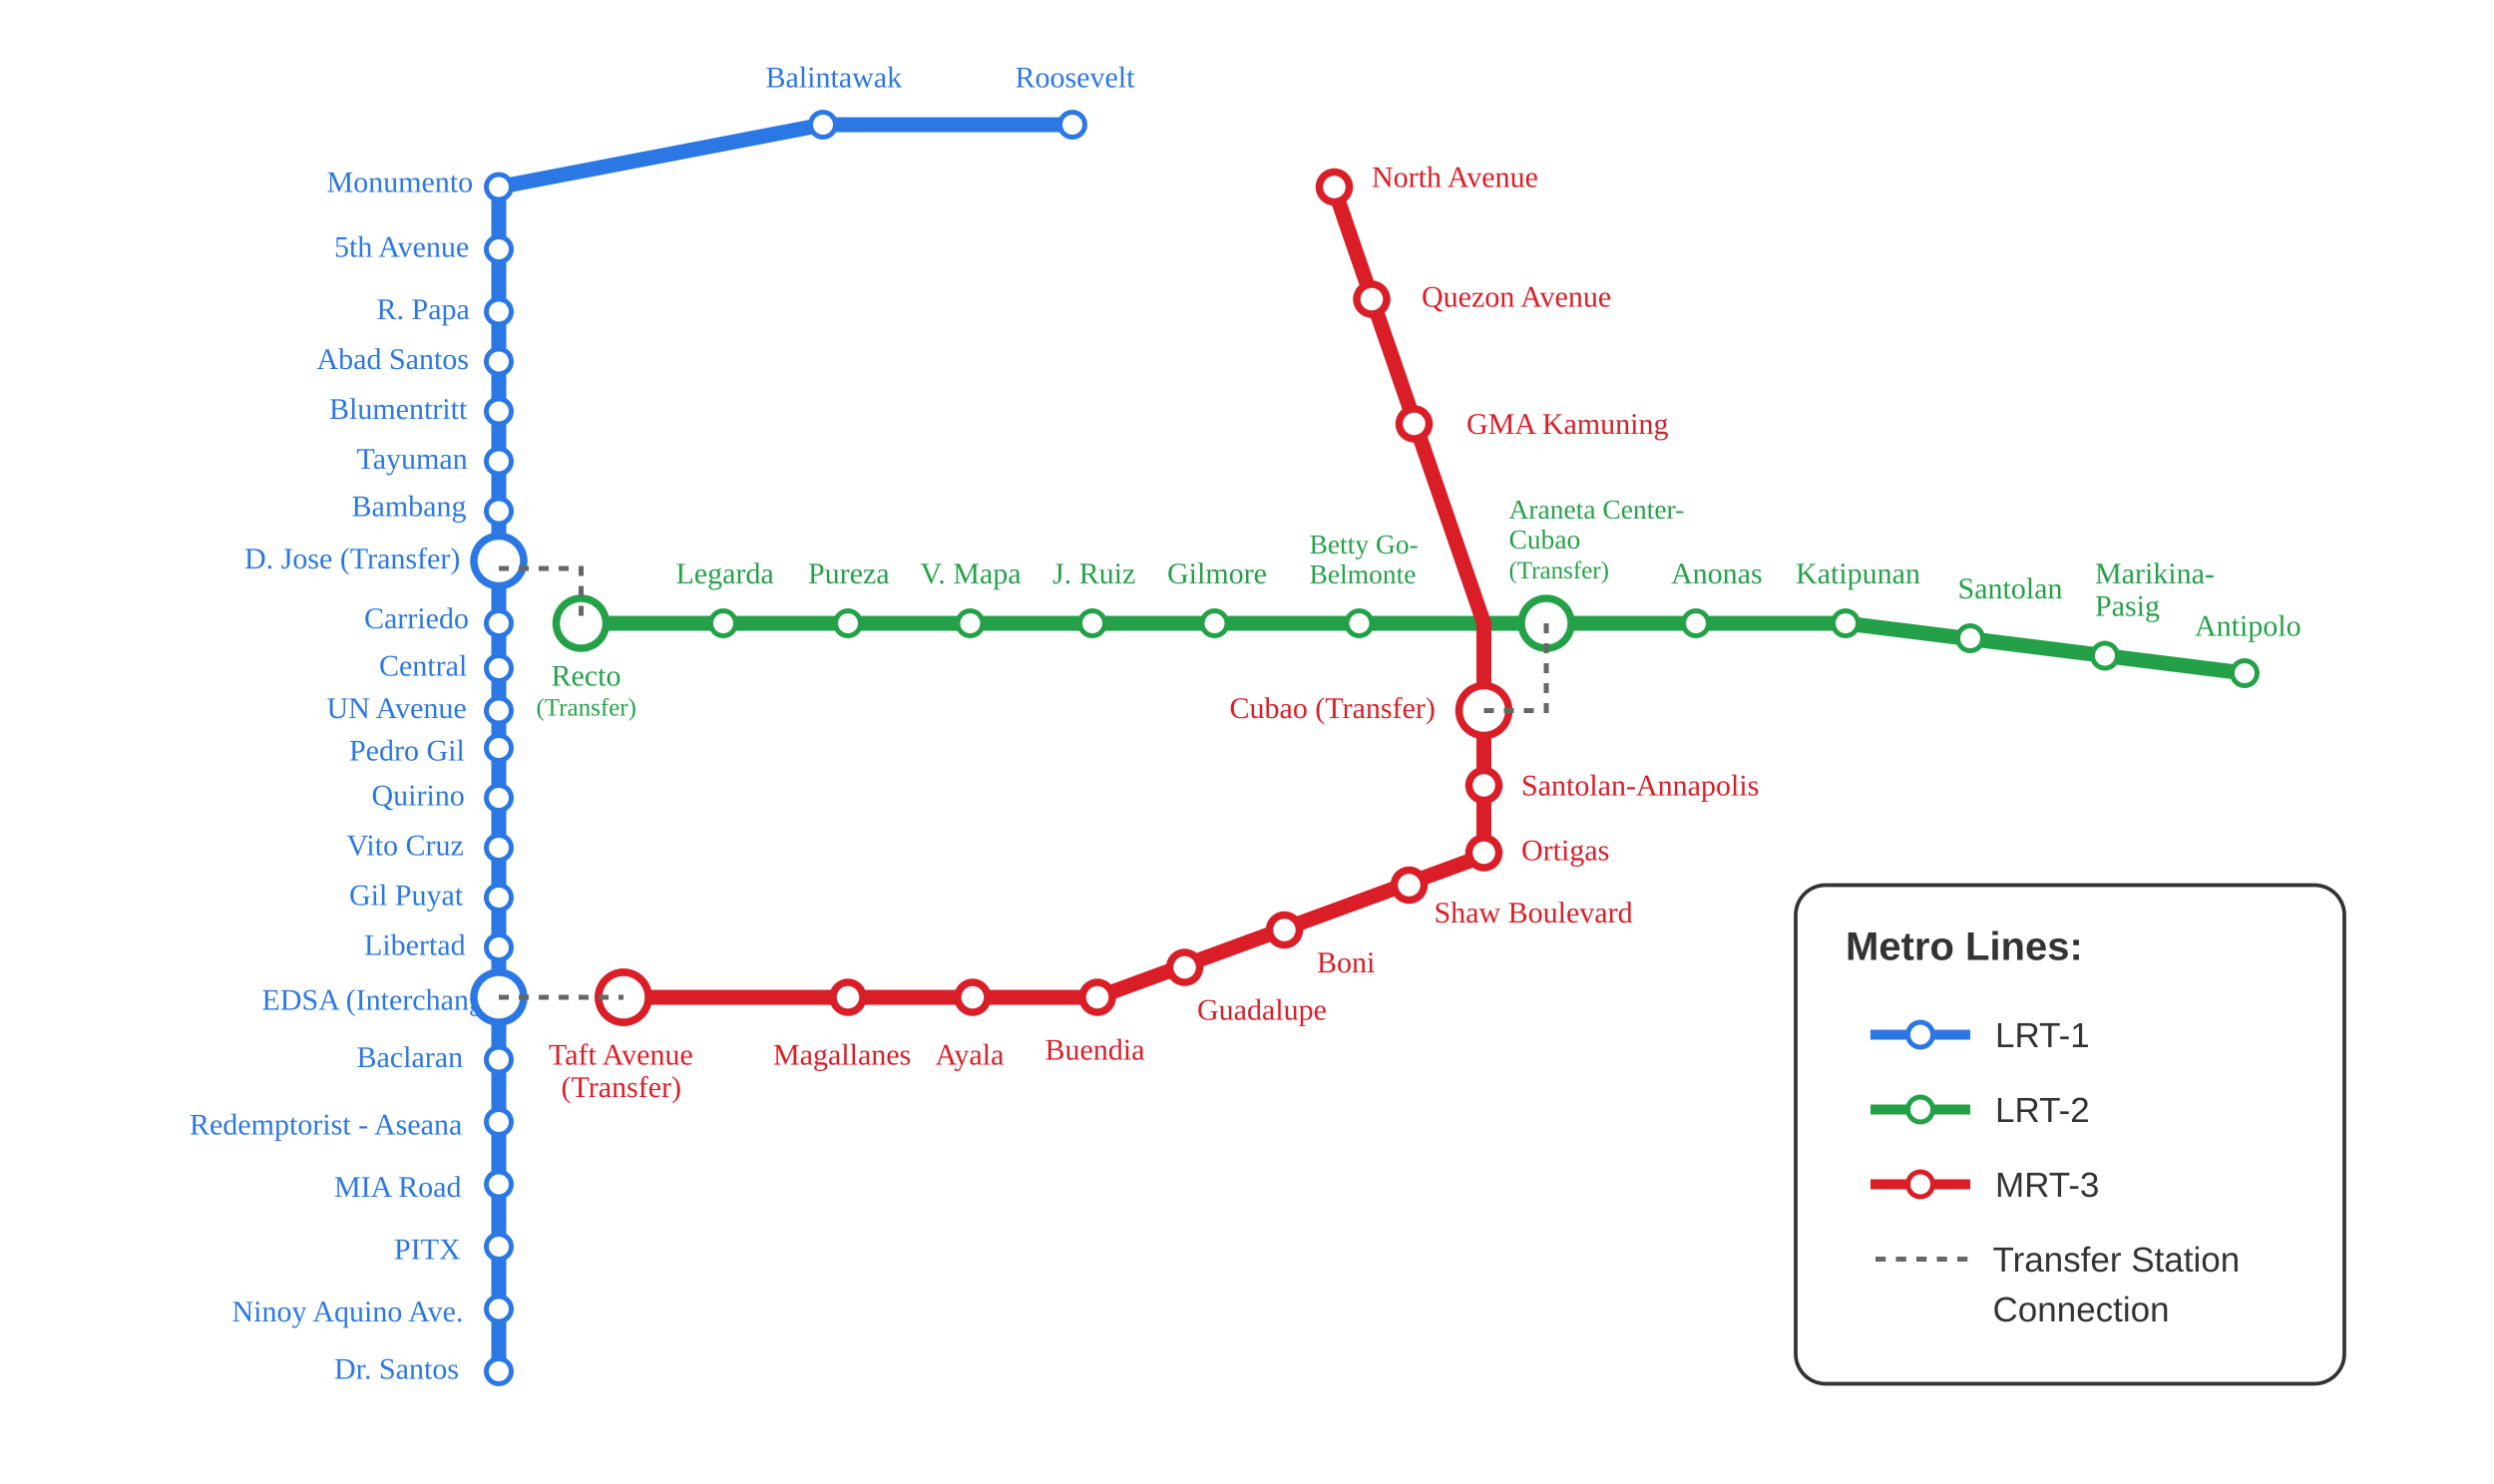
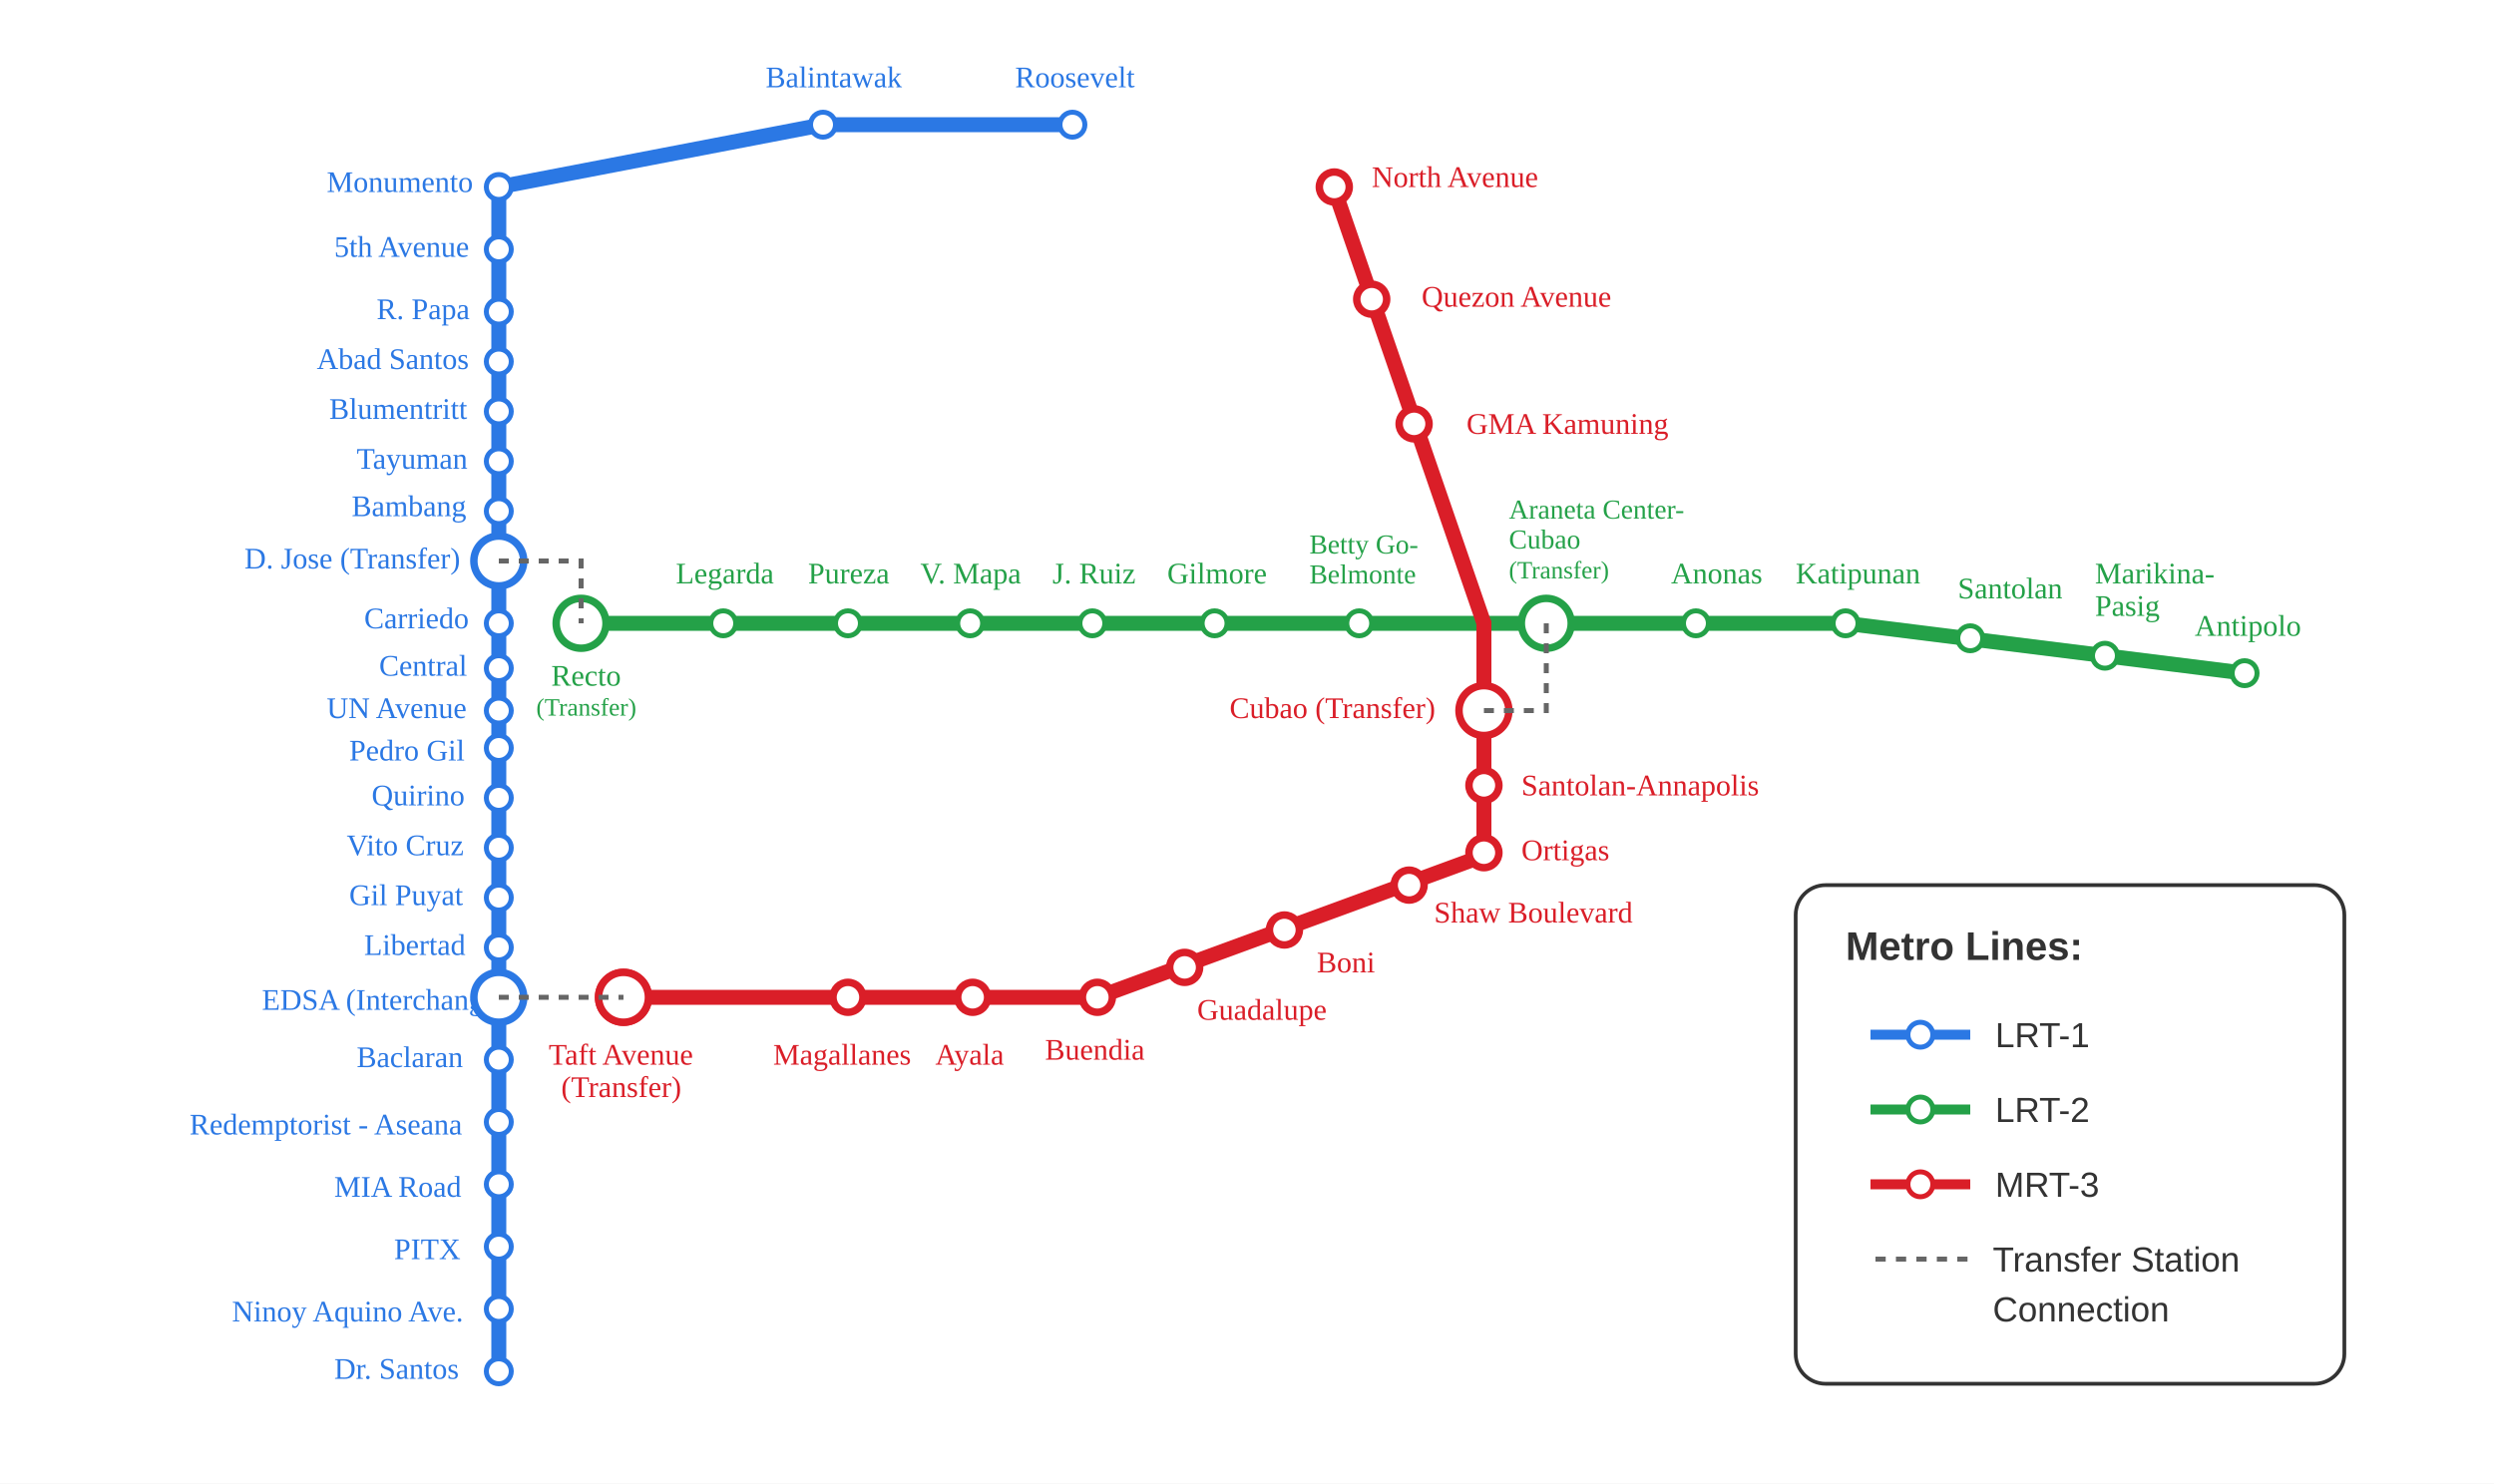
<svg xmlns="http://www.w3.org/2000/svg" viewBox="0 0 1000 595">
  <rect width="1500" height="595" fill="white" />
  <style>
        .colors-for-this-map{
           color: #2B78E4,  /* Blue for LRT-1 */
                  #24A148,  /* Green for LRT-2 */
                  #DA1E28   /* Red for MRT-3 */
        }
    </style>
  <g class="metro-lines" stroke-linejoin="round">
    <path d="M200 80 L200 550" stroke="#2B78E4" stroke-width="6" fill="none" stroke-linecap="round" />
    <path d="M330 50 L430 50" stroke="#2B78E4" stroke-width="6" fill="none" stroke-linecap="round" />
    <path d="M200 75 L330 50" stroke="#2B78E4" stroke-width="6" fill="none" stroke-linecap="round" />
    <path d="M230 250 L735 250" stroke="#24A148" stroke-width="6" fill="none" stroke-linecap="round" />
    <path d="M740 250 L900 270" stroke="#24A148" stroke-width="6" fill="none" stroke-linecap="round" />
    <path d="M595 250 595 345" stroke="#DA1E28" stroke-width="6" fill="none" stroke-linecap="round" />
    <path d="M595 250 534 73" stroke="#DA1E28" stroke-width="6" fill="none" stroke-linecap="round" />
    <path d="M440 400 590 345" stroke="#DA1E28" stroke-width="6" fill="none" stroke-linecap="round" />
    <path d="M250 400 L440 400" stroke="#DA1E28" stroke-width="6" fill="none" stroke-linecap="round" />
  </g>
  <g class="stations">
    <g fill="#2B78E4">
      <g>
        <circle cx="430" cy="50" r="5" fill="white" stroke="#2B78E4" stroke-width="2" />
        <text x="407" y="35" font-size="12">Roosevelt</text>
        <circle cx="330" cy="50" r="5" fill="white" stroke="#2B78E4" stroke-width="2" />
        <text x="307" y="35" font-size="12">Balintawak</text>
        <circle cx="200" cy="75" r="5" fill="white" stroke="#2B78E4" stroke-width="2" />
        <text x="131" y="77" font-size="12">Monumento</text>
        <circle cx="200" cy="100" r="5" fill="white" stroke="#2B78E4" stroke-width="2" />
        <text x="134" y="103" font-size="12">5th Avenue</text>
        <circle cx="200" cy="125" r="5" fill="white" stroke="#2B78E4" stroke-width="2" />
        <text x="151" y="128" font-size="12">R. Papa</text>
        <circle cx="200" cy="145" r="5" fill="white" stroke="#2B78E4" stroke-width="2" />
        <text x="127" y="148" font-size="12">Abad Santos</text>
        <circle cx="200" cy="165" r="5" fill="white" stroke="#2B78E4" stroke-width="2" />
        <text x="132" y="168" font-size="12">Blumentritt</text>
        <circle cx="200" cy="185" r="5" fill="white" stroke="#2B78E4" stroke-width="2" />
        <text x="143" y="188" font-size="12">Tayuman</text>
        <circle cx="200" cy="205" r="5" fill="white" stroke="#2B78E4" stroke-width="2" />
        <text x="141" y="207" font-size="12">Bambang</text>
        <circle cx="200" cy="225" r="5" fill="white" stroke="#2B78E4" stroke-width="2" />
        <text x="98" y="228" font-size="12">D. Jose (Transfer)</text>
        <circle cx="200" cy="250" r="5" fill="white" stroke="#2B78E4" stroke-width="2" />
        <text x="146" y="252" font-size="12">Carriedo</text>
        <circle cx="200" cy="268" r="5" fill="white" stroke="#2B78E4" stroke-width="2" />
        <text x="152" y="271" font-size="12">Central</text>
        <circle cx="200" cy="285" r="5" fill="white" stroke="#2B78E4" stroke-width="2" />
        <text x="131" y="288" font-size="12">UN Avenue</text>
        <circle cx="200" cy="300" r="5" fill="white" stroke="#2B78E4" stroke-width="2" />
        <text x="140" y="305" font-size="12">Pedro Gil</text>
        <circle cx="200" cy="320" r="5" fill="white" stroke="#2B78E4" stroke-width="2" />
        <text x="149" y="323" font-size="12">Quirino</text>
        <circle cx="200" cy="340" r="5" fill="white" stroke="#2B78E4" stroke-width="2" />
        <text x="139" y="343" font-size="12">Vito Cruz</text>
        <circle cx="200" cy="360" r="5" fill="white" stroke="#2B78E4" stroke-width="2" />
        <text x="140" y="363" font-size="12">Gil Puyat</text>
        <circle cx="200" cy="380" r="5" fill="white" stroke="#2B78E4" stroke-width="2" />
        <text x="146" y="383" font-size="12">Libertad</text>
        <circle cx="200" cy="400" r="5" fill="white" stroke="#2B78E4" stroke-width="2" />
        <text x="105" y="405" font-size="12">EDSA (Interchange)</text>
        <circle cx="200" cy="425" r="5" fill="white" stroke="#2B78E4" stroke-width="2" />
        <text x="143" y="428" font-size="12">Baclaran</text>
        <circle cx="200" cy="450" r="5" fill="white" stroke="#2B78E4" stroke-width="2" />
        <text x="76" y="455" font-size="12">Redemptorist - Aseana</text>
        <circle cx="200" cy="475" r="5" fill="white" stroke="#2B78E4" stroke-width="2" />
        <text x="134" y="480" font-size="12">MIA Road</text>
        <circle cx="200" cy="500" r="5" fill="white" stroke="#2B78E4" stroke-width="2" />
        <text x="158" y="505" font-size="12">PITX</text>
        <circle cx="200" cy="525" r="5" fill="white" stroke="#2B78E4" stroke-width="2" />
        <text x="93" y="530" font-size="12">Ninoy Aquino Ave. </text>
        <circle cx="200" cy="550" r="5" fill="white" stroke="#2B78E4" stroke-width="2" />
        <text x="134" y="553" font-size="12">Dr. Santos </text>
      </g>
    </g>
    <g fill="#24A148">
      <g>
        <circle cx="233" cy="250" r="1" fill="white" stroke="#24A148" stroke-width="2" />
        <text x="221" y="275" font-size="12">Recto</text>
        <text x="215" y="287" font-size="10">(Transfer)</text>
        <circle cx="290" cy="250" r="5" fill="white" stroke="#24A148" stroke-width="2" />
        <text x="271" y="234" font-size="12">Legarda</text>
        <circle cx="340" cy="250" r="5" fill="white" stroke="#24A148" stroke-width="2" />
        <text x="324" y="234" font-size="12">Pureza</text>
        <circle cx="389" cy="250" r="5" fill="white" stroke="#24A148" stroke-width="2" />
        <text x="369" y="234" font-size="12">V. Mapa</text>
        <circle cx="438" cy="250" r="5" fill="white" stroke="#24A148" stroke-width="2" />
        <text x="422" y="234" font-size="12">J. Ruiz</text>
        <circle cx="487" cy="250" r="5" fill="white" stroke="#24A148" stroke-width="2" />
        <text x="468" y="234" font-size="12">Gilmore</text>
        <circle cx="545" cy="250" r="5" fill="white" stroke="#24A148" stroke-width="2" />
        <text x="525" y="222" font-size="11">Betty Go-</text>
        <text x="525" y="234" font-size="11">Belmonte</text>
        <circle cx="620" cy="250" r="10" fill="white" stroke="#24A148" stroke-width="2" />
        <text x="605" y="208" font-size="11">Araneta Center-</text>
        <text x="605" y="220" font-size="11">Cubao</text>
        <text x="605" y="232" font-size="10">(Transfer)</text>
        <circle cx="680" cy="250" r="5" fill="white" stroke="#24A148" stroke-width="2" />
        <text x="670" y="234" font-size="12">Anonas</text>
        <circle cx="740" cy="250" r="5" fill="white" stroke="#24A148" stroke-width="2" />
        <text x="720" y="234" font-size="12">Katipunan</text>
        <circle cx="790" cy="256" r="5" fill="white" stroke="#24A148" stroke-width="2" />
        <text x="785" y="240" font-size="12">Santolan</text>
        <circle cx="844" cy="263" r="5" fill="white" stroke="#24A148" stroke-width="2" />
        <text x="840" y="234" font-size="12">Marikina-</text>
        <text x="840" y="247" font-size="12">Pasig</text>
        <circle cx="900" cy="270" r="5" fill="white" stroke="#24A148" stroke-width="2" />
        <text x="880" y="255" font-size="12">Antipolo</text>
      </g>
    </g>
    <g fill="#DA1E28">
      <g>
        <circle cx="535" cy="75" r="6" fill="white" stroke="#DA1E28" stroke-width="3" />
        <text x="550" y="75" font-size="12">North Avenue</text>
        <circle cx="550" cy="120" r="6" fill="white" stroke="#DA1E28" stroke-width="3" />
        <text x="570" y="123" font-size="12">Quezon Avenue</text>
        <circle cx="567" cy="170" r="6" fill="white" stroke="#DA1E28" stroke-width="3" />
        <text x="588" y="174" font-size="12">GMA Kamuning</text>
        <circle cx="595" cy="285" r="6" fill="white" stroke="#DA1E28" stroke-width="3" />
        <text x="493" y="288" font-size="12">Cubao (Transfer)</text>
        <circle cx="595" cy="315" r="6" fill="white" stroke="#DA1E28" stroke-width="3" />
        <text x="610" y="319" font-size="12">Santolan-Annapolis</text>
        <circle cx="595" cy="342" r="6" fill="white" stroke="#DA1E28" stroke-width="3" />
        <text x="610" y="345" font-size="12">Ortigas</text>
        <circle cx="565" cy="355" r="6" fill="white" stroke="#DA1E28" stroke-width="3" />
        <text x="575" y="370" font-size="12">Shaw Boulevard</text>
        <circle cx="515" cy="373" r="6" fill="white" stroke="#DA1E28" stroke-width="3" />
        <text x="528" y="390" font-size="12">Boni</text>
        <circle cx="475" cy="388" r="6" fill="white" stroke="#DA1E28" stroke-width="3" />
        <text x="480" y="409" font-size="12">Guadalupe</text>
        <circle cx="440" cy="400" r="6" fill="white" stroke="#DA1E28" stroke-width="3" />
        <text x="419" y="425" font-size="12">Buendia</text>
        <circle cx="390" cy="400" r="6" fill="white" stroke="#DA1E28" stroke-width="3" />
        <text x="375" y="427" font-size="12">Ayala</text>
        <circle cx="340" cy="400" r="6" fill="white" stroke="#DA1E28" stroke-width="3" />
        <text x="310" y="427" font-size="12">Magallanes</text>
        <circle cx="250" cy="400" r="10" fill="white" stroke="#DA1E28" stroke-width="3" />
        <text x="220" y="427" font-size="12">Taft Avenue</text>
        <text x="225" y="440" font-size="12">(Transfer)</text>
      </g>
    </g>
    <g class="interchange-stations">
      <circle cx="200" cy="225" r="10" fill="white" stroke="#2B78E4" stroke-width="3" />
      <circle cx="233" cy="250" r="10" fill="white" stroke="#24A148" stroke-width="3" />
      <circle cx="620" cy="250" r="10" fill="white" stroke="#24A148" stroke-width="3" />
      <circle cx="595" cy="285" r="10" fill="white" stroke="#DA1E28" stroke-width="3" />
      <circle cx="200" cy="400" r="10" fill="white" stroke="#2B78E4" stroke-width="3" />
      <circle cx="250" cy="400" r="10" fill="white" stroke="#DA1E28" stroke-width="3" />
    </g>
  </g>
  <path d="M620 250              L620 285              L591 285" stroke="#666666" stroke-width="2" stroke-dasharray="4,4" fill="none" />
-   <path d="M200 228             L233 228             L233 250" stroke="#666666" stroke-width="2" stroke-dasharray="4,4" fill="none" />
+   <path d="M200 225             L233 225             L233 250" stroke="#666666" stroke-width="2" stroke-dasharray="4,4" fill="none" />
  <path d="M200 400             L215 400             L250 400" stroke="#666666" stroke-width="2" stroke-dasharray="4,4" fill="none" />
  <g transform="translate(720, 355)">
    <rect width="220" height="200" fill="white" fill-opacity="0.95" rx="12" stroke="#333333" stroke-width="1.5" />
    <text x="20" y="30" font-family="Arial" font-weight="bold" font-size="16" fill="#333333">Metro Lines:</text>
    <g transform="translate(30, 60)">
      <line x1="0" y1="" x2="40" y2="0" stroke="#2B78E4" stroke-width="4" />
      <circle cx="20" cy="0" r="5" fill="white" stroke="#2B78E4" stroke-width="2" />
      <text x="50" y="5" font-family="Arial" font-size="14" fill="#333333">LRT-1</text>
    </g>
    <g transform="translate(30, 90)">
      <line x1="0" y1="0" x2="40" y2="0" stroke="#24A148" stroke-width="4" />
      <circle cx="20" cy="0" r="5" fill="white" stroke="#24A148" stroke-width="2" />
      <text x="50" y="5" font-family="Arial" font-size="14" fill="#333333">LRT-2</text>
    </g>
    <g transform="translate(30, 120)">
      <line x1="0" y1="0" x2="40" y2="0" stroke="#DA1E28" stroke-width="4" />
      <circle cx="20" cy="0" r="5" fill="white" stroke="#DA1E28" stroke-width="2" />
      <text x="50" y="5" font-family="Arial" font-size="14" fill="#333333">MRT-3</text>
    </g>
    <g transform="translate(32, 150)">
      <line x1="0" y1="0" x2="40" y2="0" stroke="#666666" stroke-width="2" stroke-dasharray="4.1" />
      <text x="50" y="5" font-family="Arial" font-size="14" fill="#333333" transform="translate(-3, 0)">Transfer Station</text>
      <text x="50" y="25" font-family="Arial" font-size="14" fill="#333333" transform="translate(-3, 0)">Connection</text>
    </g>
  </g>
</svg>
